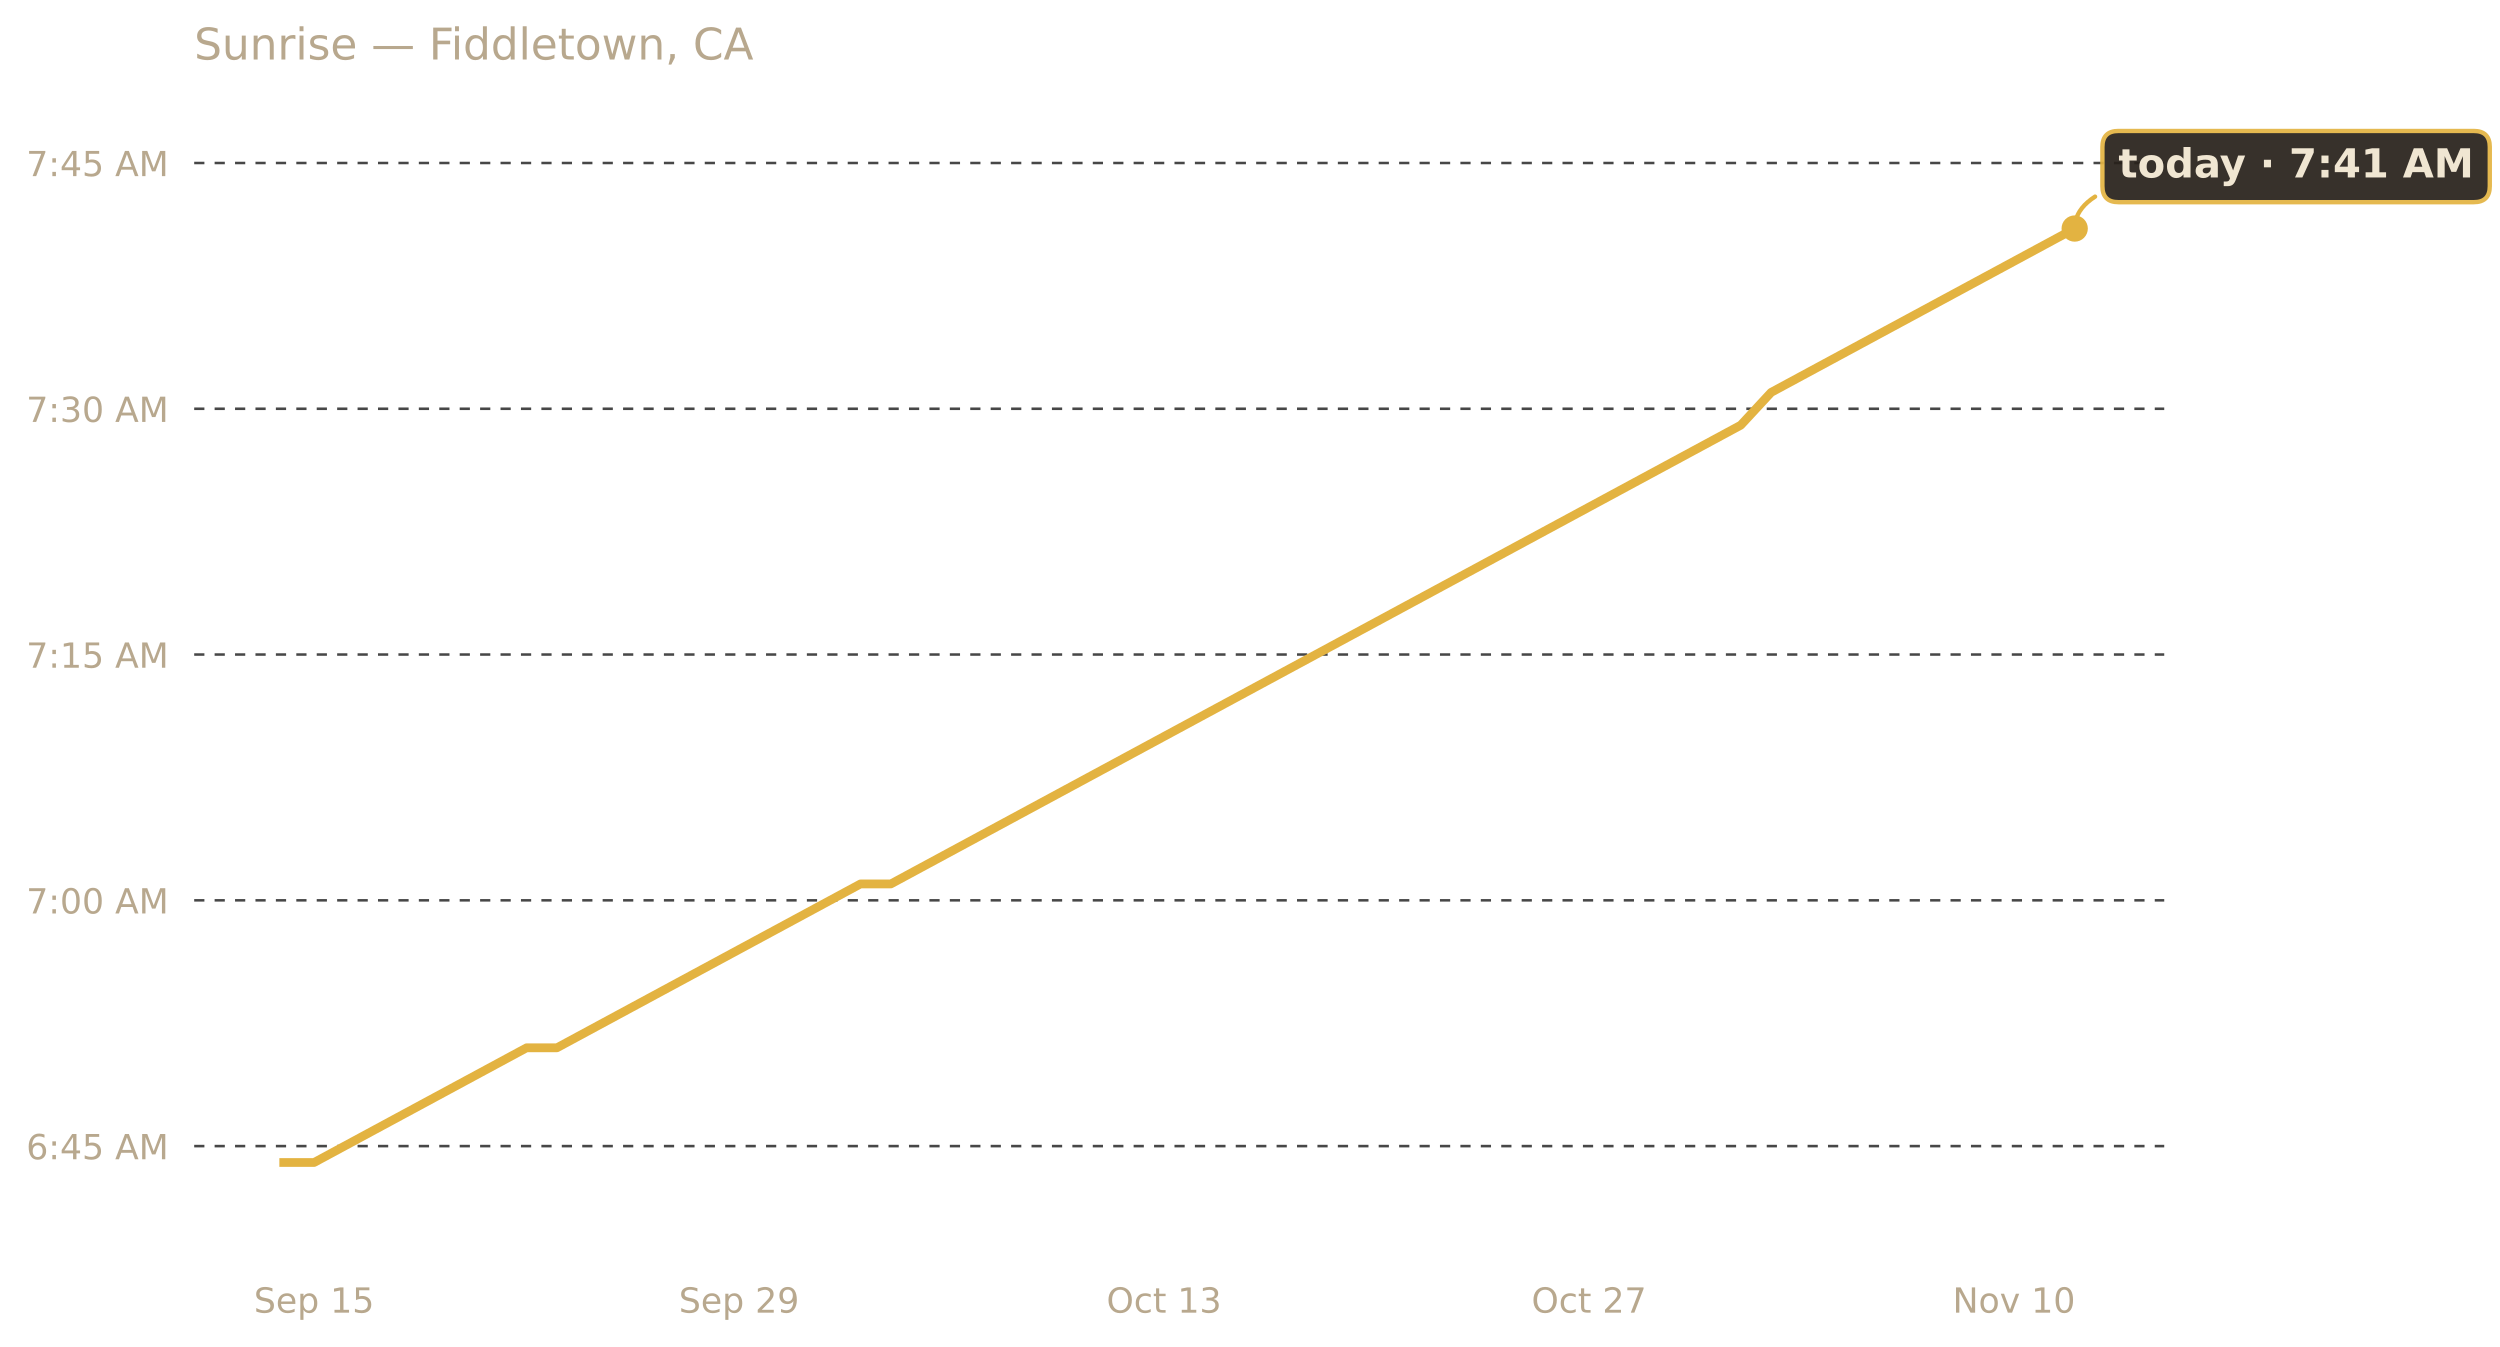
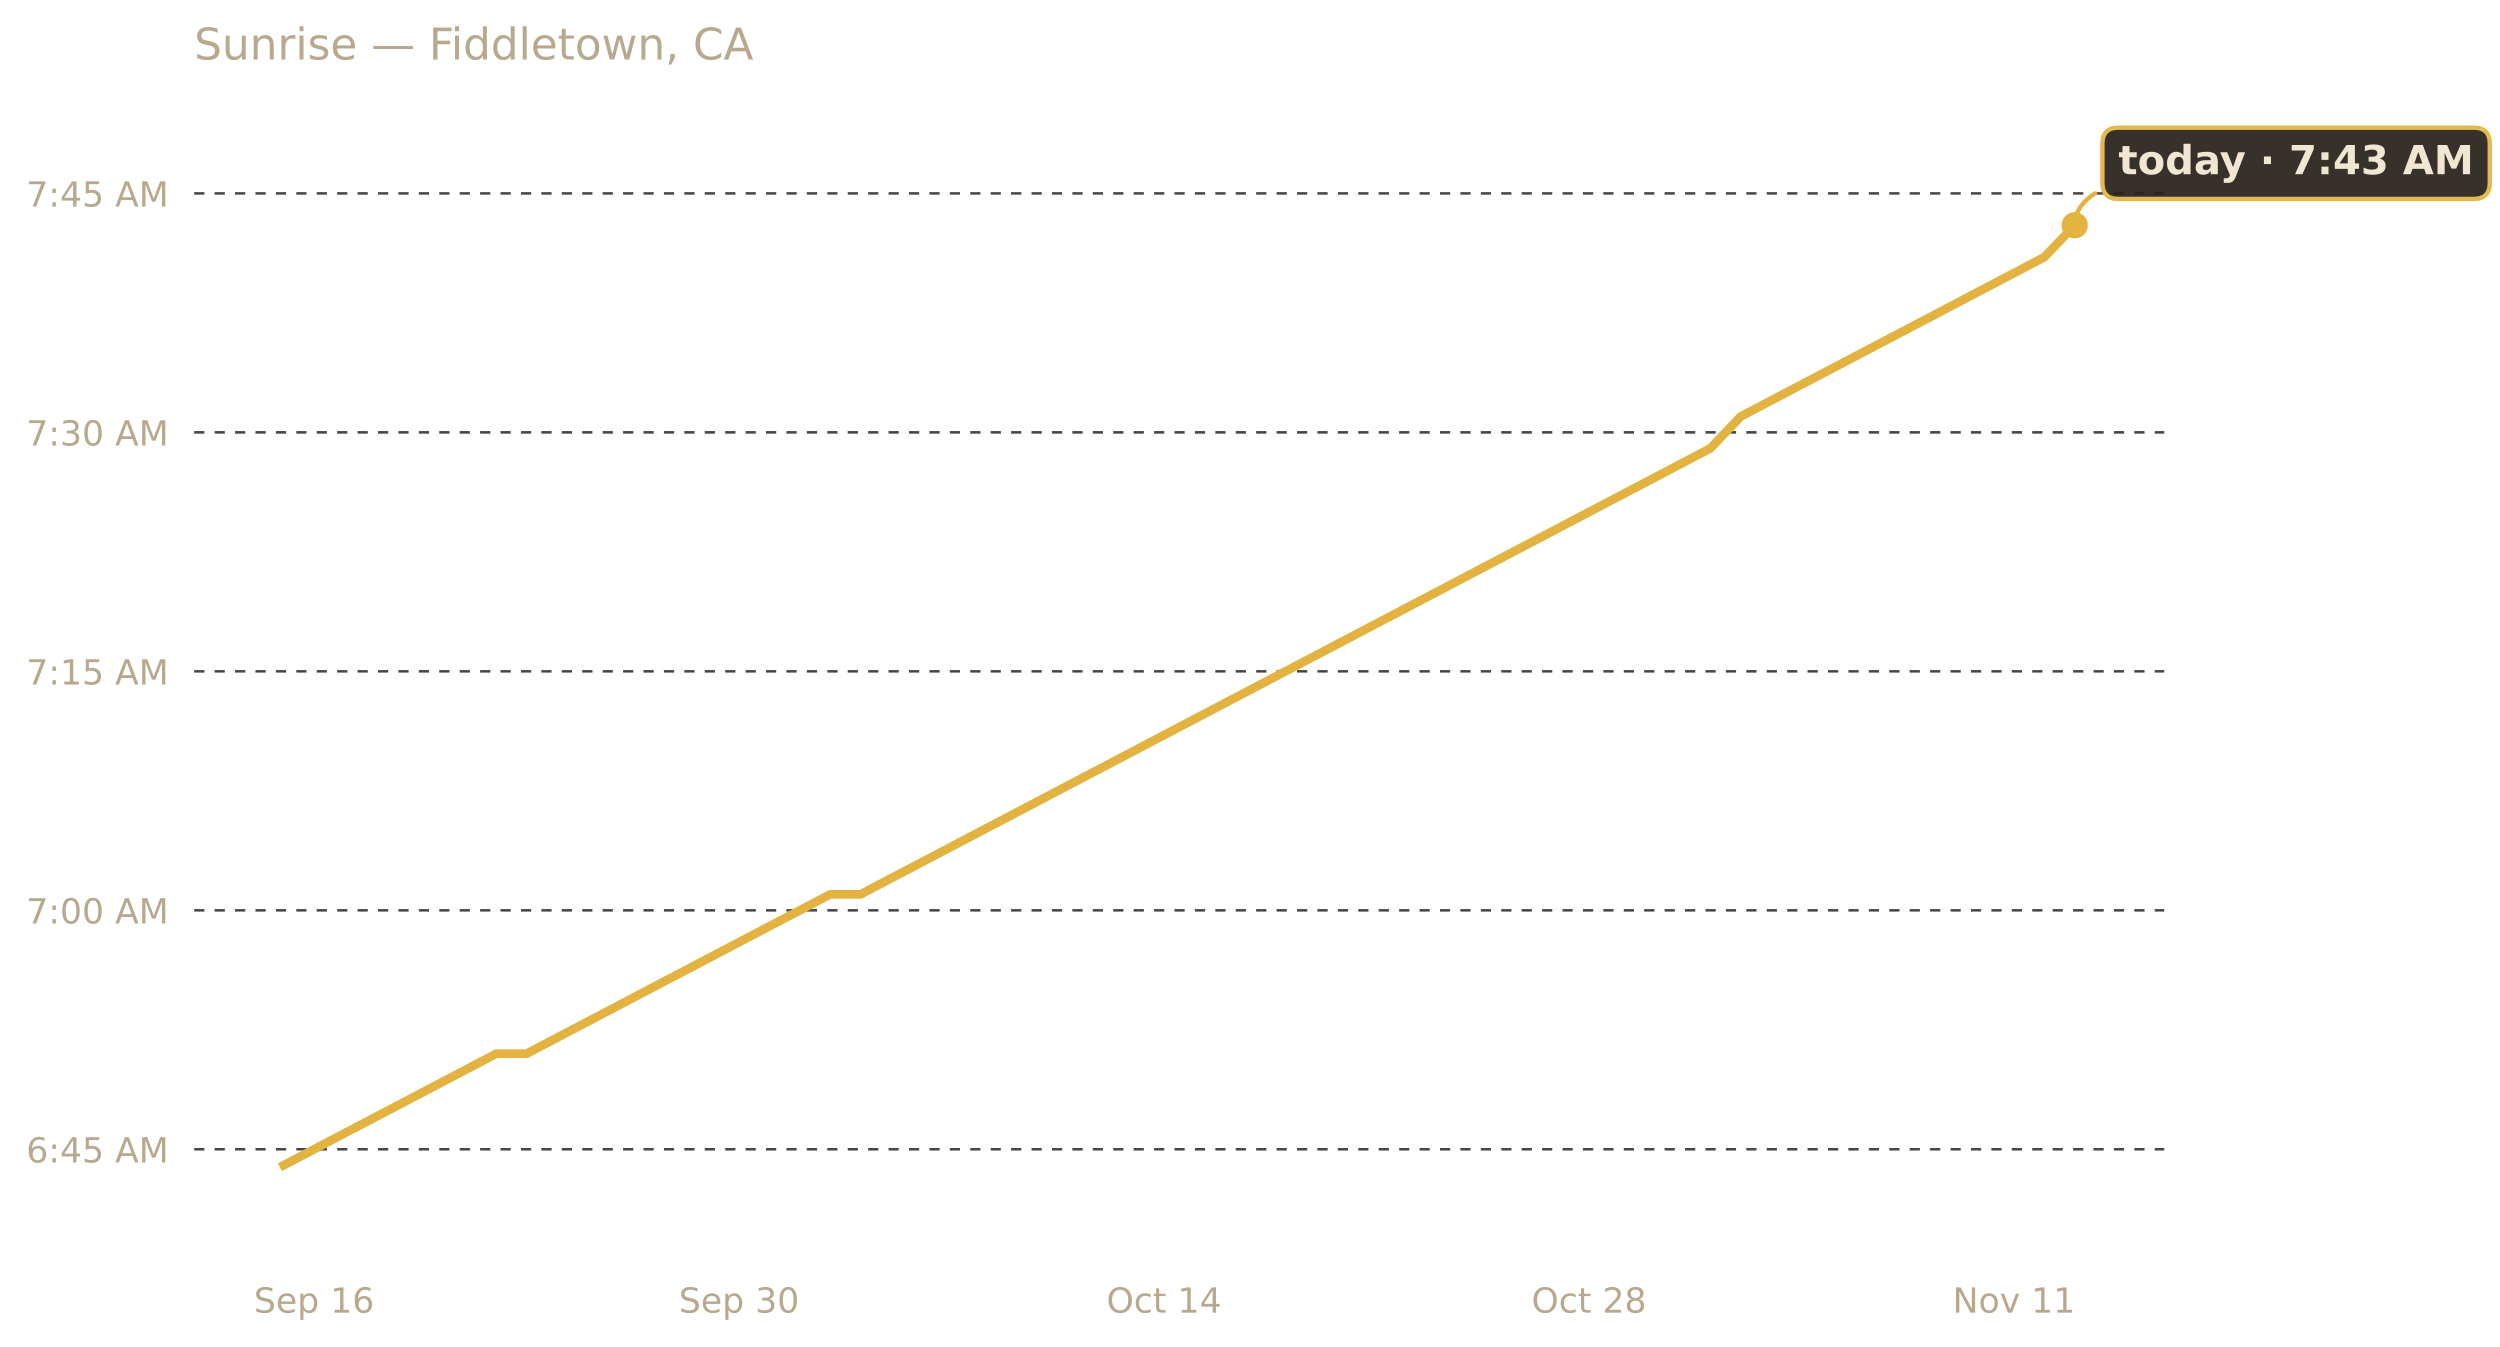
<svg xmlns="http://www.w3.org/2000/svg" xmlns:xlink="http://www.w3.org/1999/xlink" width="685.516pt" height="369.112pt" viewBox="0 0 685.516 369.112" version="1.1">
  <defs>
    <style type="text/css">*{stroke-linejoin: round; stroke-linecap: butt}</style>
  </defs>
  <g id="figure_1">
    <g id="patch_1">
      <path d="M 0 369.112  L 685.516 369.112  L 685.516 0  L 0 0  L 0 369.112  z " style="fill: none; opacity: 0" />
    </g>
    <g id="axes_1">
      <g id="patch_2">
        <path d="M 53.248 345.718  L 593.447 345.718  L 593.447 30.318  L 53.248 30.318  L 53.248 345.718  z " style="fill: none" />
      </g>
      <g id="matplotlib.axis_1">
        <g id="xtick_1">
          <g id="text_1">
            <g style="fill: #b8a88e" transform="translate(69.6183 359.9366) scale(0.095 -0.095)">
              <defs>
                <path id="DejaVuSans-53" d="M 3425 4513  L 3425 3897  Q 3066 4069 2747 4153  Q 2428 4238 2131 4238  Q 1616 4238 1336 4038  Q 1056 3838 1056 3469  Q 1056 3159 1242 3001  Q 1428 2844 1947 2747  L 2328 2669  Q 3034 2534 3370 2195  Q 3706 1856 3706 1288  Q 3706 609 3251 259  Q 2797 -91 1919 -91  Q 1588 -91 1214 -16  Q 841 59 441 206  L 441 856  Q 825 641 1194 531  Q 1563 422 1919 422  Q 2459 422 2753 634  Q 3047 847 3047 1241  Q 3047 1584 2836 1778  Q 2625 1972 2144 2069  L 1759 2144  Q 1053 2284 737 2584  Q 422 2884 422 3419  Q 422 4038 858 4394  Q 1294 4750 2059 4750  Q 2388 4750 2728 4690  Q 3069 4631 3425 4513  z " transform="scale(0.015625)" />
                <path id="DejaVuSans-65" d="M 3597 1894  L 3597 1613  L 953 1613  Q 991 1019 1311 708  Q 1631 397 2203 397  Q 2534 397 2845 478  Q 3156 559 3463 722  L 3463 178  Q 3153 47 2828 -22  Q 2503 -91 2169 -91  Q 1331 -91 842 396  Q 353 884 353 1716  Q 353 2575 817 3079  Q 1281 3584 2069 3584  Q 2775 3584 3186 3129  Q 3597 2675 3597 1894  z M 3022 2063  Q 3016 2534 2758 2815  Q 2500 3097 2075 3097  Q 1594 3097 1305 2825  Q 1016 2553 972 2059  L 3022 2063  z " transform="scale(0.015625)" />
                <path id="DejaVuSans-70" d="M 1159 525  L 1159 -1331  L 581 -1331  L 581 3500  L 1159 3500  L 1159 2969  Q 1341 3281 1617 3432  Q 1894 3584 2278 3584  Q 2916 3584 3314 3078  Q 3713 2572 3713 1747  Q 3713 922 3314 415  Q 2916 -91 2278 -91  Q 1894 -91 1617 61  Q 1341 213 1159 525  z M 3116 1747  Q 3116 2381 2855 2742  Q 2594 3103 2138 3103  Q 1681 3103 1420 2742  Q 1159 2381 1159 1747  Q 1159 1113 1420 752  Q 1681 391 2138 391  Q 2594 391 2855 752  Q 3116 1113 3116 1747  z " transform="scale(0.015625)" />
                <path id="DejaVuSans-20" transform="scale(0.015625)" />
                <path id="DejaVuSans-31" d="M 794 531  L 1825 531  L 1825 4091  L 703 3866  L 703 4441  L 1819 4666  L 2450 4666  L 2450 531  L 3481 531  L 3481 0  L 794 0  L 794 531  z " transform="scale(0.015625)" />
-                 <path id="DejaVuSans-35" d="M 691 4666  L 3169 4666  L 3169 4134  L 1269 4134  L 1269 2991  Q 1406 3038 1543 3061  Q 1681 3084 1819 3084  Q 2600 3084 3056 2656  Q 3513 2228 3513 1497  Q 3513 744 3044 326  Q 2575 -91 1722 -91  Q 1428 -91 1123 -41  Q 819 9 494 109  L 494 744  Q 775 591 1075 516  Q 1375 441 1709 441  Q 2250 441 2565 725  Q 2881 1009 2881 1497  Q 2881 1984 2565 2268  Q 2250 2553 1709 2553  Q 1456 2553 1204 2497  Q 953 2441 691 2322  L 691 4666  z " transform="scale(0.015625)" />
+                 <path id="DejaVuSans-36" d="M 2113 2584  Q 1688 2584 1439 2293  Q 1191 2003 1191 1497  Q 1191 994 1439 701  Q 1688 409 2113 409  Q 2538 409 2786 701  Q 3034 994 3034 1497  Q 3034 2003 2786 2293  Q 2538 2584 2113 2584  z M 3366 4563  L 3366 3988  Q 3128 4100 2886 4159  Q 2644 4219 2406 4219  Q 1781 4219 1451 3797  Q 1122 3375 1075 2522  Q 1259 2794 1537 2939  Q 1816 3084 2150 3084  Q 2853 3084 3261 2657  Q 3669 2231 3669 1497  Q 3669 778 3244 343  Q 2819 -91 2113 -91  Q 1303 -91 875 529  Q 447 1150 447 2328  Q 447 3434 972 4092  Q 1497 4750 2381 4750  Q 2619 4750 2861 4703  Q 3103 4656 3366 4563  z " transform="scale(0.015625)" />
              </defs>
              <use xlink:href="#DejaVuSans-53" />
              <use xlink:href="#DejaVuSans-65" x="63.477" />
              <use xlink:href="#DejaVuSans-70" x="125" />
              <use xlink:href="#DejaVuSans-20" x="188.477" />
              <use xlink:href="#DejaVuSans-31" x="220.264" />
-               <use xlink:href="#DejaVuSans-35" x="283.887" />
+               <use xlink:href="#DejaVuSans-36" x="283.887" />
            </g>
          </g>
        </g>
        <g id="xtick_2">
          <g id="text_2">
            <g style="fill: #b8a88e" transform="translate(186.1481 359.9366) scale(0.095 -0.095)">
              <defs>
-                 <path id="DejaVuSans-32" d="M 1228 531  L 3431 531  L 3431 0  L 469 0  L 469 531  Q 828 903 1448 1529  Q 2069 2156 2228 2338  Q 2531 2678 2651 2914  Q 2772 3150 2772 3378  Q 2772 3750 2511 3984  Q 2250 4219 1831 4219  Q 1534 4219 1204 4116  Q 875 4013 500 3803  L 500 4441  Q 881 4594 1212 4672  Q 1544 4750 1819 4750  Q 2544 4750 2975 4387  Q 3406 4025 3406 3419  Q 3406 3131 3298 2873  Q 3191 2616 2906 2266  Q 2828 2175 2409 1742  Q 1991 1309 1228 531  z " transform="scale(0.015625)" />
-                 <path id="DejaVuSans-39" d="M 703 97  L 703 672  Q 941 559 1184 500  Q 1428 441 1663 441  Q 2288 441 2617 861  Q 2947 1281 2994 2138  Q 2813 1869 2534 1725  Q 2256 1581 1919 1581  Q 1219 1581 811 2004  Q 403 2428 403 3163  Q 403 3881 828 4315  Q 1253 4750 1959 4750  Q 2769 4750 3195 4129  Q 3622 3509 3622 2328  Q 3622 1225 3098 567  Q 2575 -91 1691 -91  Q 1453 -91 1209 -44  Q 966 3 703 97  z M 1959 2075  Q 2384 2075 2632 2365  Q 2881 2656 2881 3163  Q 2881 3666 2632 3958  Q 2384 4250 1959 4250  Q 1534 4250 1286 3958  Q 1038 3666 1038 3163  Q 1038 2656 1286 2365  Q 1534 2075 1959 2075  z " transform="scale(0.015625)" />
+                 <path id="DejaVuSans-33" d="M 2597 2516  Q 3050 2419 3304 2112  Q 3559 1806 3559 1356  Q 3559 666 3084 287  Q 2609 -91 1734 -91  Q 1441 -91 1130 -33  Q 819 25 488 141  L 488 750  Q 750 597 1062 519  Q 1375 441 1716 441  Q 2309 441 2620 675  Q 2931 909 2931 1356  Q 2931 1769 2642 2001  Q 2353 2234 1838 2234  L 1294 2234  L 1294 2753  L 1863 2753  Q 2328 2753 2575 2939  Q 2822 3125 2822 3475  Q 2822 3834 2567 4026  Q 2313 4219 1838 4219  Q 1578 4219 1281 4162  Q 984 4106 628 3988  L 628 4550  Q 988 4650 1302 4700  Q 1616 4750 1894 4750  Q 2613 4750 3031 4423  Q 3450 4097 3450 3541  Q 3450 3153 3228 2886  Q 3006 2619 2597 2516  z " transform="scale(0.015625)" />
+                 <path id="DejaVuSans-30" d="M 2034 4250  Q 1547 4250 1301 3770  Q 1056 3291 1056 2328  Q 1056 1369 1301 889  Q 1547 409 2034 409  Q 2525 409 2770 889  Q 3016 1369 3016 2328  Q 3016 3291 2770 3770  Q 2525 4250 2034 4250  z M 2034 4750  Q 2819 4750 3233 4129  Q 3647 3509 3647 2328  Q 3647 1150 3233 529  Q 2819 -91 2034 -91  Q 1250 -91 836 529  Q 422 1150 422 2328  Q 422 3509 836 4129  Q 1250 4750 2034 4750  z " transform="scale(0.015625)" />
              </defs>
              <use xlink:href="#DejaVuSans-53" />
              <use xlink:href="#DejaVuSans-65" x="63.477" />
              <use xlink:href="#DejaVuSans-70" x="125" />
              <use xlink:href="#DejaVuSans-20" x="188.477" />
-               <use xlink:href="#DejaVuSans-32" x="220.264" />
-               <use xlink:href="#DejaVuSans-39" x="283.887" />
+               <use xlink:href="#DejaVuSans-33" x="220.264" />
+               <use xlink:href="#DejaVuSans-30" x="283.887" />
            </g>
          </g>
        </g>
        <g id="xtick_3">
          <g id="text_3">
            <g style="fill: #b8a88e" transform="translate(303.4187 359.9366) scale(0.095 -0.095)">
              <defs>
                <path id="DejaVuSans-4f" d="M 2522 4238  Q 1834 4238 1429 3725  Q 1025 3213 1025 2328  Q 1025 1447 1429 934  Q 1834 422 2522 422  Q 3209 422 3611 934  Q 4013 1447 4013 2328  Q 4013 3213 3611 3725  Q 3209 4238 2522 4238  z M 2522 4750  Q 3503 4750 4090 4092  Q 4678 3434 4678 2328  Q 4678 1225 4090 567  Q 3503 -91 2522 -91  Q 1538 -91 948 565  Q 359 1222 359 2328  Q 359 3434 948 4092  Q 1538 4750 2522 4750  z " transform="scale(0.015625)" />
                <path id="DejaVuSans-63" d="M 3122 3366  L 3122 2828  Q 2878 2963 2633 3030  Q 2388 3097 2138 3097  Q 1578 3097 1268 2742  Q 959 2388 959 1747  Q 959 1106 1268 751  Q 1578 397 2138 397  Q 2388 397 2633 464  Q 2878 531 3122 666  L 3122 134  Q 2881 22 2623 -34  Q 2366 -91 2075 -91  Q 1284 -91 818 406  Q 353 903 353 1747  Q 353 2603 823 3093  Q 1294 3584 2113 3584  Q 2378 3584 2631 3529  Q 2884 3475 3122 3366  z " transform="scale(0.015625)" />
                <path id="DejaVuSans-74" d="M 1172 4494  L 1172 3500  L 2356 3500  L 2356 3053  L 1172 3053  L 1172 1153  Q 1172 725 1289 603  Q 1406 481 1766 481  L 2356 481  L 2356 0  L 1766 0  Q 1100 0 847 248  Q 594 497 594 1153  L 594 3053  L 172 3053  L 172 3500  L 594 3500  L 594 4494  L 1172 4494  z " transform="scale(0.015625)" />
-                 <path id="DejaVuSans-33" d="M 2597 2516  Q 3050 2419 3304 2112  Q 3559 1806 3559 1356  Q 3559 666 3084 287  Q 2609 -91 1734 -91  Q 1441 -91 1130 -33  Q 819 25 488 141  L 488 750  Q 750 597 1062 519  Q 1375 441 1716 441  Q 2309 441 2620 675  Q 2931 909 2931 1356  Q 2931 1769 2642 2001  Q 2353 2234 1838 2234  L 1294 2234  L 1294 2753  L 1863 2753  Q 2328 2753 2575 2939  Q 2822 3125 2822 3475  Q 2822 3834 2567 4026  Q 2313 4219 1838 4219  Q 1578 4219 1281 4162  Q 984 4106 628 3988  L 628 4550  Q 988 4650 1302 4700  Q 1616 4750 1894 4750  Q 2613 4750 3031 4423  Q 3450 4097 3450 3541  Q 3450 3153 3228 2886  Q 3006 2619 2597 2516  z " transform="scale(0.015625)" />
+                 <path id="DejaVuSans-34" d="M 2419 4116  L 825 1625  L 2419 1625  L 2419 4116  z M 2253 4666  L 3047 4666  L 3047 1625  L 3713 1625  L 3713 1100  L 3047 1100  L 3047 0  L 2419 0  L 2419 1100  L 313 1100  L 313 1709  L 2253 4666  z " transform="scale(0.015625)" />
              </defs>
              <use xlink:href="#DejaVuSans-4f" />
              <use xlink:href="#DejaVuSans-63" x="78.711" />
              <use xlink:href="#DejaVuSans-74" x="133.691" />
              <use xlink:href="#DejaVuSans-20" x="172.9" />
              <use xlink:href="#DejaVuSans-31" x="204.688" />
-               <use xlink:href="#DejaVuSans-33" x="268.311" />
+               <use xlink:href="#DejaVuSans-34" x="268.311" />
            </g>
          </g>
        </g>
        <g id="xtick_4">
          <g id="text_4">
            <g style="fill: #b8a88e" transform="translate(419.9486 359.9366) scale(0.095 -0.095)">
              <defs>
-                 <path id="DejaVuSans-37" d="M 525 4666  L 3525 4666  L 3525 4397  L 1831 0  L 1172 0  L 2766 4134  L 525 4134  L 525 4666  z " transform="scale(0.015625)" />
+                 <path id="DejaVuSans-32" d="M 1228 531  L 3431 531  L 3431 0  L 469 0  L 469 531  Q 828 903 1448 1529  Q 2069 2156 2228 2338  Q 2531 2678 2651 2914  Q 2772 3150 2772 3378  Q 2772 3750 2511 3984  Q 2250 4219 1831 4219  Q 1534 4219 1204 4116  Q 875 4013 500 3803  L 500 4441  Q 881 4594 1212 4672  Q 1544 4750 1819 4750  Q 2544 4750 2975 4387  Q 3406 4025 3406 3419  Q 3406 3131 3298 2873  Q 3191 2616 2906 2266  Q 2828 2175 2409 1742  Q 1991 1309 1228 531  z " transform="scale(0.015625)" />
+                 <path id="DejaVuSans-38" d="M 2034 2216  Q 1584 2216 1326 1975  Q 1069 1734 1069 1313  Q 1069 891 1326 650  Q 1584 409 2034 409  Q 2484 409 2743 651  Q 3003 894 3003 1313  Q 3003 1734 2745 1975  Q 2488 2216 2034 2216  z M 1403 2484  Q 997 2584 770 2862  Q 544 3141 544 3541  Q 544 4100 942 4425  Q 1341 4750 2034 4750  Q 2731 4750 3128 4425  Q 3525 4100 3525 3541  Q 3525 3141 3298 2862  Q 3072 2584 2669 2484  Q 3125 2378 3379 2068  Q 3634 1759 3634 1313  Q 3634 634 3220 271  Q 2806 -91 2034 -91  Q 1263 -91 848 271  Q 434 634 434 1313  Q 434 1759 690 2068  Q 947 2378 1403 2484  z M 1172 3481  Q 1172 3119 1398 2916  Q 1625 2713 2034 2713  Q 2441 2713 2670 2916  Q 2900 3119 2900 3481  Q 2900 3844 2670 4047  Q 2441 4250 2034 4250  Q 1625 4250 1398 4047  Q 1172 3844 1172 3481  z " transform="scale(0.015625)" />
              </defs>
              <use xlink:href="#DejaVuSans-4f" />
              <use xlink:href="#DejaVuSans-63" x="78.711" />
              <use xlink:href="#DejaVuSans-74" x="133.691" />
              <use xlink:href="#DejaVuSans-20" x="172.9" />
              <use xlink:href="#DejaVuSans-32" x="204.688" />
-               <use xlink:href="#DejaVuSans-37" x="268.311" />
+               <use xlink:href="#DejaVuSans-38" x="268.311" />
            </g>
          </g>
        </g>
        <g id="xtick_5">
          <g id="text_5">
            <g style="fill: #b8a88e" transform="translate(535.42 359.9366) scale(0.095 -0.095)">
              <defs>
                <path id="DejaVuSans-4e" d="M 628 4666  L 1478 4666  L 3547 763  L 3547 4666  L 4159 4666  L 4159 0  L 3309 0  L 1241 3903  L 1241 0  L 628 0  L 628 4666  z " transform="scale(0.015625)" />
                <path id="DejaVuSans-6f" d="M 1959 3097  Q 1497 3097 1228 2736  Q 959 2375 959 1747  Q 959 1119 1226 758  Q 1494 397 1959 397  Q 2419 397 2687 759  Q 2956 1122 2956 1747  Q 2956 2369 2687 2733  Q 2419 3097 1959 3097  z M 1959 3584  Q 2709 3584 3137 3096  Q 3566 2609 3566 1747  Q 3566 888 3137 398  Q 2709 -91 1959 -91  Q 1206 -91 779 398  Q 353 888 353 1747  Q 353 2609 779 3096  Q 1206 3584 1959 3584  z " transform="scale(0.015625)" />
                <path id="DejaVuSans-76" d="M 191 3500  L 800 3500  L 1894 563  L 2988 3500  L 3597 3500  L 2284 0  L 1503 0  L 191 3500  z " transform="scale(0.015625)" />
-                 <path id="DejaVuSans-30" d="M 2034 4250  Q 1547 4250 1301 3770  Q 1056 3291 1056 2328  Q 1056 1369 1301 889  Q 1547 409 2034 409  Q 2525 409 2770 889  Q 3016 1369 3016 2328  Q 3016 3291 2770 3770  Q 2525 4250 2034 4250  z M 2034 4750  Q 2819 4750 3233 4129  Q 3647 3509 3647 2328  Q 3647 1150 3233 529  Q 2819 -91 2034 -91  Q 1250 -91 836 529  Q 422 1150 422 2328  Q 422 3509 836 4129  Q 1250 4750 2034 4750  z " transform="scale(0.015625)" />
              </defs>
              <use xlink:href="#DejaVuSans-4e" />
              <use xlink:href="#DejaVuSans-6f" x="74.805" />
              <use xlink:href="#DejaVuSans-76" x="135.986" />
              <use xlink:href="#DejaVuSans-20" x="195.166" />
              <use xlink:href="#DejaVuSans-31" x="226.953" />
-               <use xlink:href="#DejaVuSans-30" x="290.576" />
+               <use xlink:href="#DejaVuSans-31" x="290.576" />
            </g>
          </g>
        </g>
      </g>
      <g id="matplotlib.axis_2">
        <g id="ytick_1">
          <g id="line2d_1">
-             <path d="M 53.248 314.268  L 593.447 314.268  " clip-path="url(#pf988f7e8f1)" style="fill: none; stroke-dasharray: 2.8,2.8; stroke-dashoffset: 0; stroke: #474747; stroke-width: 0.7" />
+             <path d="M 53.248 315.139  L 593.447 315.139  " clip-path="url(#p2171f05fee)" style="fill: none; stroke-dasharray: 2.8,2.8; stroke-dashoffset: 0; stroke: #474747; stroke-width: 0.7" />
          </g>
          <g id="text_6">
-             <g style="fill: #b8a88e" transform="translate(7.2 317.8772) scale(0.095 -0.095)">
-               <defs>
-                 <path id="DejaVuSans-36" d="M 2113 2584  Q 1688 2584 1439 2293  Q 1191 2003 1191 1497  Q 1191 994 1439 701  Q 1688 409 2113 409  Q 2538 409 2786 701  Q 3034 994 3034 1497  Q 3034 2003 2786 2293  Q 2538 2584 2113 2584  z M 3366 4563  L 3366 3988  Q 3128 4100 2886 4159  Q 2644 4219 2406 4219  Q 1781 4219 1451 3797  Q 1122 3375 1075 2522  Q 1259 2794 1537 2939  Q 1816 3084 2150 3084  Q 2853 3084 3261 2657  Q 3669 2231 3669 1497  Q 3669 778 3244 343  Q 2819 -91 2113 -91  Q 1303 -91 875 529  Q 447 1150 447 2328  Q 447 3434 972 4092  Q 1497 4750 2381 4750  Q 2619 4750 2861 4703  Q 3103 4656 3366 4563  z " transform="scale(0.015625)" />
+             <g style="fill: #b8a88e" transform="translate(7.2 318.7484) scale(0.095 -0.095)">
+               <defs>
                <path id="DejaVuSans-3a" d="M 750 794  L 1409 794  L 1409 0  L 750 0  L 750 794  z M 750 3309  L 1409 3309  L 1409 2516  L 750 2516  L 750 3309  z " transform="scale(0.015625)" />
-                 <path id="DejaVuSans-34" d="M 2419 4116  L 825 1625  L 2419 1625  L 2419 4116  z M 2253 4666  L 3047 4666  L 3047 1625  L 3713 1625  L 3713 1100  L 3047 1100  L 3047 0  L 2419 0  L 2419 1100  L 313 1100  L 313 1709  L 2253 4666  z " transform="scale(0.015625)" />
+                 <path id="DejaVuSans-35" d="M 691 4666  L 3169 4666  L 3169 4134  L 1269 4134  L 1269 2991  Q 1406 3038 1543 3061  Q 1681 3084 1819 3084  Q 2600 3084 3056 2656  Q 3513 2228 3513 1497  Q 3513 744 3044 326  Q 2575 -91 1722 -91  Q 1428 -91 1123 -41  Q 819 9 494 109  L 494 744  Q 775 591 1075 516  Q 1375 441 1709 441  Q 2250 441 2565 725  Q 2881 1009 2881 1497  Q 2881 1984 2565 2268  Q 2250 2553 1709 2553  Q 1456 2553 1204 2497  Q 953 2441 691 2322  L 691 4666  z " transform="scale(0.015625)" />
                <path id="DejaVuSans-41" d="M 2188 4044  L 1331 1722  L 3047 1722  L 2188 4044  z M 1831 4666  L 2547 4666  L 4325 0  L 3669 0  L 3244 1197  L 1141 1197  L 716 0  L 50 0  L 1831 4666  z " transform="scale(0.015625)" />
                <path id="DejaVuSans-4d" d="M 628 4666  L 1569 4666  L 2759 1491  L 3956 4666  L 4897 4666  L 4897 0  L 4281 0  L 4281 4097  L 3078 897  L 2444 897  L 1241 4097  L 1241 0  L 628 0  L 628 4666  z " transform="scale(0.015625)" />
              </defs>
              <use xlink:href="#DejaVuSans-36" />
              <use xlink:href="#DejaVuSans-3a" x="63.623" />
              <use xlink:href="#DejaVuSans-34" x="97.314" />
              <use xlink:href="#DejaVuSans-35" x="160.938" />
              <use xlink:href="#DejaVuSans-20" x="224.561" />
              <use xlink:href="#DejaVuSans-41" x="256.348" />
              <use xlink:href="#DejaVuSans-4d" x="324.756" />
            </g>
          </g>
        </g>
        <g id="ytick_2">
          <g id="line2d_2">
-             <path d="M 53.248 246.875  L 593.447 246.875  " clip-path="url(#pf988f7e8f1)" style="fill: none; stroke-dasharray: 2.8,2.8; stroke-dashoffset: 0; stroke: #474747; stroke-width: 0.7" />
+             <path d="M 53.248 249.613  L 593.447 249.613  " clip-path="url(#p2171f05fee)" style="fill: none; stroke-dasharray: 2.8,2.8; stroke-dashoffset: 0; stroke: #474747; stroke-width: 0.7" />
          </g>
          <g id="text_7">
-             <g style="fill: #b8a88e" transform="translate(7.2 250.4841) scale(0.095 -0.095)">
+             <g style="fill: #b8a88e" transform="translate(7.2 253.2221) scale(0.095 -0.095)">
+               <defs>
+                 <path id="DejaVuSans-37" d="M 525 4666  L 3525 4666  L 3525 4397  L 1831 0  L 1172 0  L 2766 4134  L 525 4134  L 525 4666  z " transform="scale(0.015625)" />
+               </defs>
              <use xlink:href="#DejaVuSans-37" />
              <use xlink:href="#DejaVuSans-3a" x="63.623" />
              <use xlink:href="#DejaVuSans-30" x="97.314" />
              <use xlink:href="#DejaVuSans-30" x="160.938" />
              <use xlink:href="#DejaVuSans-20" x="224.561" />
              <use xlink:href="#DejaVuSans-41" x="256.348" />
              <use xlink:href="#DejaVuSans-4d" x="324.756" />
            </g>
          </g>
        </g>
        <g id="ytick_3">
          <g id="line2d_3">
-             <path d="M 53.248 179.482  L 593.447 179.482  " clip-path="url(#pf988f7e8f1)" style="fill: none; stroke-dasharray: 2.8,2.8; stroke-dashoffset: 0; stroke: #474747; stroke-width: 0.7" />
+             <path d="M 53.248 184.087  L 593.447 184.087  " clip-path="url(#p2171f05fee)" style="fill: none; stroke-dasharray: 2.8,2.8; stroke-dashoffset: 0; stroke: #474747; stroke-width: 0.7" />
          </g>
          <g id="text_8">
-             <g style="fill: #b8a88e" transform="translate(7.2 183.0909) scale(0.095 -0.095)">
+             <g style="fill: #b8a88e" transform="translate(7.2 187.6958) scale(0.095 -0.095)">
              <use xlink:href="#DejaVuSans-37" />
              <use xlink:href="#DejaVuSans-3a" x="63.623" />
              <use xlink:href="#DejaVuSans-31" x="97.314" />
              <use xlink:href="#DejaVuSans-35" x="160.938" />
              <use xlink:href="#DejaVuSans-20" x="224.561" />
              <use xlink:href="#DejaVuSans-41" x="256.348" />
              <use xlink:href="#DejaVuSans-4d" x="324.756" />
            </g>
          </g>
        </g>
        <g id="ytick_4">
          <g id="line2d_4">
-             <path d="M 53.248 112.088  L 593.447 112.088  " clip-path="url(#pf988f7e8f1)" style="fill: none; stroke-dasharray: 2.8,2.8; stroke-dashoffset: 0; stroke: #474747; stroke-width: 0.7" />
+             <path d="M 53.248 118.56  L 593.447 118.56  " clip-path="url(#p2171f05fee)" style="fill: none; stroke-dasharray: 2.8,2.8; stroke-dashoffset: 0; stroke: #474747; stroke-width: 0.7" />
          </g>
          <g id="text_9">
-             <g style="fill: #b8a88e" transform="translate(7.2 115.6978) scale(0.095 -0.095)">
+             <g style="fill: #b8a88e" transform="translate(7.2 122.1695) scale(0.095 -0.095)">
              <use xlink:href="#DejaVuSans-37" />
              <use xlink:href="#DejaVuSans-3a" x="63.623" />
              <use xlink:href="#DejaVuSans-33" x="97.314" />
              <use xlink:href="#DejaVuSans-30" x="160.938" />
              <use xlink:href="#DejaVuSans-20" x="224.561" />
              <use xlink:href="#DejaVuSans-41" x="256.348" />
              <use xlink:href="#DejaVuSans-4d" x="324.756" />
            </g>
          </g>
        </g>
        <g id="ytick_5">
          <g id="line2d_5">
-             <path d="M 53.248 44.695  L 593.447 44.695  " clip-path="url(#pf988f7e8f1)" style="fill: none; stroke-dasharray: 2.8,2.8; stroke-dashoffset: 0; stroke: #474747; stroke-width: 0.7" />
+             <path d="M 53.248 53.034  L 593.447 53.034  " clip-path="url(#p2171f05fee)" style="fill: none; stroke-dasharray: 2.8,2.8; stroke-dashoffset: 0; stroke: #474747; stroke-width: 0.7" />
          </g>
          <g id="text_10">
-             <g style="fill: #b8a88e" transform="translate(7.2 48.30459) scale(0.095 -0.095)">
+             <g style="fill: #b8a88e" transform="translate(7.2 56.64317) scale(0.095 -0.095)">
              <use xlink:href="#DejaVuSans-37" />
              <use xlink:href="#DejaVuSans-3a" x="63.623" />
              <use xlink:href="#DejaVuSans-34" x="97.314" />
              <use xlink:href="#DejaVuSans-35" x="160.938" />
              <use xlink:href="#DejaVuSans-20" x="224.561" />
              <use xlink:href="#DejaVuSans-41" x="256.348" />
              <use xlink:href="#DejaVuSans-4d" x="324.756" />
            </g>
          </g>
        </g>
      </g>
      <g id="line2d_6">
-         <path d="M 77.802 318.761  L 86.126 318.761  L 94.45 314.268  L 102.773 309.775  L 111.097 305.282  L 119.42 300.789  L 127.744 296.296  L 136.067 291.804  L 144.391 287.311  L 152.715 287.311  L 161.038 282.818  L 169.362 278.325  L 177.685 273.832  L 186.009 269.339  L 194.332 264.846  L 202.656 260.353  L 210.979 255.861  L 219.303 251.368  L 227.627 246.875  L 235.95 242.382  L 244.274 242.382  L 252.597 237.889  L 260.921 233.396  L 269.244 228.903  L 277.568 224.41  L 285.891 219.918  L 294.215 215.425  L 302.539 210.932  L 310.862 206.439  L 319.186 201.946  L 327.509 197.453  L 335.833 192.96  L 344.156 188.467  L 352.48 183.975  L 360.804 179.482  L 369.127 174.989  L 377.451 170.496  L 385.774 166.003  L 394.098 161.51  L 402.421 157.017  L 410.745 152.524  L 419.068 148.032  L 427.392 143.539  L 435.716 139.046  L 444.039 134.553  L 452.363 130.06  L 460.686 125.567  L 469.01 121.074  L 477.333 116.581  L 485.657 107.596  L 493.981 103.103  L 502.304 98.61  L 510.628 94.117  L 518.951 89.624  L 527.275 85.131  L 535.598 80.638  L 543.922 76.145  L 552.245 71.653  L 560.569 67.16  L 568.893 62.667  " clip-path="url(#pf988f7e8f1)" style="fill: none; stroke: #e3b341; stroke-width: 2.4; stroke-linecap: square" />
+         <path d="M 77.802 319.508  L 86.126 315.139  L 94.45 310.771  L 102.773 306.402  L 111.097 302.034  L 119.42 297.665  L 127.744 293.297  L 136.067 288.929  L 144.391 288.929  L 152.715 284.56  L 161.038 280.192  L 169.362 275.823  L 177.685 271.455  L 186.009 267.087  L 194.332 262.718  L 202.656 258.35  L 210.979 253.981  L 219.303 249.613  L 227.627 245.244  L 235.95 245.244  L 244.274 240.876  L 252.597 236.508  L 260.921 232.139  L 269.244 227.771  L 277.568 223.402  L 285.891 219.034  L 294.215 214.665  L 302.539 210.297  L 310.862 205.929  L 319.186 201.56  L 327.509 197.192  L 335.833 192.823  L 344.156 188.455  L 352.48 184.087  L 360.804 179.718  L 369.127 175.35  L 377.451 170.981  L 385.774 166.613  L 394.098 162.244  L 402.421 157.876  L 410.745 153.508  L 419.068 149.139  L 427.392 144.771  L 435.716 140.402  L 444.039 136.034  L 452.363 131.665  L 460.686 127.297  L 469.01 122.929  L 477.333 114.192  L 485.657 109.823  L 493.981 105.455  L 502.304 101.087  L 510.628 96.718  L 518.951 92.35  L 527.275 87.981  L 535.598 83.613  L 543.922 79.244  L 552.245 74.876  L 560.569 70.508  L 568.893 61.771  " clip-path="url(#p2171f05fee)" style="fill: none; stroke: #e3b341; stroke-width: 2.4; stroke-linecap: square" />
      </g>
      <g id="patch_3">
-         <path d="M 574.481 53.92  Q 570.003 56.798 569.113 60.68  " style="fill: none; stroke: #e3b341; stroke-width: 1.2; stroke-linecap: round" />
+         <path d="M 574.481 53.024  Q 570.003 55.902 569.113 59.783  " style="fill: none; stroke: #e3b341; stroke-width: 1.2; stroke-linecap: round" />
      </g>
      <g id="text_11">
        <g id="patch_4">
-           <path d="M 580.893 55.44  L 678.316 55.44  Q 682.716 55.44 682.716 51.04  L 682.716 40.309  Q 682.716 35.909 678.316 35.909  L 580.893 35.909  Q 576.493 35.909 576.493 40.309  L 576.493 51.04  Q 576.493 55.44 580.893 55.44  z " style="fill: #262019; opacity: 0.92; stroke: #e3b341; stroke-width: 1.2; stroke-linejoin: miter" />
-         </g>
-         <g style="fill: #f0e6d2" transform="translate(580.8926 48.66684) scale(0.11 -0.11)">
+           <path d="M 580.893 54.544  L 678.316 54.544  Q 682.716 54.544 682.716 50.144  L 682.716 39.412  Q 682.716 35.012 678.316 35.012  L 580.893 35.012  Q 576.493 35.012 576.493 39.412  L 576.493 50.144  Q 576.493 54.544 580.893 54.544  z " style="fill: #262019; opacity: 0.92; stroke: #e3b341; stroke-width: 1.2; stroke-linejoin: miter" />
+         </g>
+         <g style="fill: #f0e6d2" transform="translate(580.8926 47.77076) scale(0.11 -0.11)">
          <defs>
            <path id="DejaVuSans-Bold-74" d="M 1759 4494  L 1759 3500  L 2913 3500  L 2913 2700  L 1759 2700  L 1759 1216  Q 1759 972 1856 886  Q 1953 800 2241 800  L 2816 800  L 2816 0  L 1856 0  Q 1194 0 917 276  Q 641 553 641 1216  L 641 2700  L 84 2700  L 84 3500  L 641 3500  L 641 4494  L 1759 4494  z " transform="scale(0.015625)" />
            <path id="DejaVuSans-Bold-6f" d="M 2203 2784  Q 1831 2784 1636 2517  Q 1441 2250 1441 1747  Q 1441 1244 1636 976  Q 1831 709 2203 709  Q 2569 709 2762 976  Q 2956 1244 2956 1747  Q 2956 2250 2762 2517  Q 2569 2784 2203 2784  z M 2203 3584  Q 3106 3584 3614 3096  Q 4122 2609 4122 1747  Q 4122 884 3614 396  Q 3106 -91 2203 -91  Q 1297 -91 786 396  Q 275 884 275 1747  Q 275 2609 786 3096  Q 1297 3584 2203 3584  z " transform="scale(0.015625)" />
            <path id="DejaVuSans-Bold-64" d="M 2919 2988  L 2919 4863  L 4044 4863  L 4044 0  L 2919 0  L 2919 506  Q 2688 197 2409 53  Q 2131 -91 1766 -91  Q 1119 -91 703 423  Q 288 938 288 1747  Q 288 2556 703 3070  Q 1119 3584 1766 3584  Q 2128 3584 2408 3439  Q 2688 3294 2919 2988  z M 2181 722  Q 2541 722 2730 984  Q 2919 1247 2919 1747  Q 2919 2247 2730 2509  Q 2541 2772 2181 2772  Q 1825 2772 1636 2509  Q 1447 2247 1447 1747  Q 1447 1247 1636 984  Q 1825 722 2181 722  z " transform="scale(0.015625)" />
            <path id="DejaVuSans-Bold-61" d="M 2106 1575  Q 1756 1575 1579 1456  Q 1403 1338 1403 1106  Q 1403 894 1545 773  Q 1688 653 1941 653  Q 2256 653 2472 879  Q 2688 1106 2688 1447  L 2688 1575  L 2106 1575  z M 3816 1997  L 3816 0  L 2688 0  L 2688 519  Q 2463 200 2181 54  Q 1900 -91 1497 -91  Q 953 -91 614 226  Q 275 544 275 1050  Q 275 1666 698 1953  Q 1122 2241 2028 2241  L 2688 2241  L 2688 2328  Q 2688 2594 2478 2717  Q 2269 2841 1825 2841  Q 1466 2841 1156 2769  Q 847 2697 581 2553  L 581 3406  Q 941 3494 1303 3539  Q 1666 3584 2028 3584  Q 2975 3584 3395 3211  Q 3816 2838 3816 1997  z " transform="scale(0.015625)" />
            <path id="DejaVuSans-Bold-79" d="M 78 3500  L 1197 3500  L 2138 1125  L 2938 3500  L 4056 3500  L 2584 -331  Q 2363 -916 2067 -1148  Q 1772 -1381 1288 -1381  L 641 -1381  L 641 -647  L 991 -647  Q 1275 -647 1404 -556  Q 1534 -466 1606 -231  L 1638 -134  L 78 3500  z " transform="scale(0.015625)" />
            <path id="DejaVuSans-Bold-20" transform="scale(0.015625)" />
            <path id="DejaVuSans-Bold-b7" d="M 653 2828  L 1778 2828  L 1778 1619  L 653 1619  L 653 2828  z " transform="scale(0.015625)" />
            <path id="DejaVuSans-Bold-37" d="M 428 4666  L 3944 4666  L 3944 3988  L 2125 0  L 953 0  L 2675 3781  L 428 3781  L 428 4666  z " transform="scale(0.015625)" />
            <path id="DejaVuSans-Bold-3a" d="M 716 3500  L 1844 3500  L 1844 2291  L 716 2291  L 716 3500  z M 716 1209  L 1844 1209  L 1844 0  L 716 0  L 716 1209  z " transform="scale(0.015625)" />
            <path id="DejaVuSans-Bold-34" d="M 2356 3675  L 1038 1722  L 2356 1722  L 2356 3675  z M 2156 4666  L 3494 4666  L 3494 1722  L 4159 1722  L 4159 850  L 3494 850  L 3494 0  L 2356 0  L 2356 850  L 288 850  L 288 1881  L 2156 4666  z " transform="scale(0.015625)" />
-             <path id="DejaVuSans-Bold-31" d="M 750 831  L 1813 831  L 1813 3847  L 722 3622  L 722 4441  L 1806 4666  L 2950 4666  L 2950 831  L 4013 831  L 4013 0  L 750 0  L 750 831  z " transform="scale(0.015625)" />
+             <path id="DejaVuSans-Bold-33" d="M 2981 2516  Q 3453 2394 3698 2092  Q 3944 1791 3944 1325  Q 3944 631 3412 270  Q 2881 -91 1863 -91  Q 1503 -91 1142 -33  Q 781 25 428 141  L 428 1069  Q 766 900 1098 814  Q 1431 728 1753 728  Q 2231 728 2486 893  Q 2741 1059 2741 1369  Q 2741 1688 2480 1852  Q 2219 2016 1709 2016  L 1228 2016  L 1228 2791  L 1734 2791  Q 2188 2791 2409 2933  Q 2631 3075 2631 3366  Q 2631 3634 2415 3781  Q 2200 3928 1806 3928  Q 1516 3928 1219 3862  Q 922 3797 628 3669  L 628 4550  Q 984 4650 1334 4700  Q 1684 4750 2022 4750  Q 2931 4750 3382 4451  Q 3834 4153 3834 3553  Q 3834 3144 3618 2883  Q 3403 2622 2981 2516  z " transform="scale(0.015625)" />
            <path id="DejaVuSans-Bold-41" d="M 3419 850  L 1538 850  L 1241 0  L 31 0  L 1759 4666  L 3194 4666  L 4922 0  L 3713 0  L 3419 850  z M 1838 1716  L 3116 1716  L 2478 3572  L 1838 1716  z " transform="scale(0.015625)" />
            <path id="DejaVuSans-Bold-4d" d="M 588 4666  L 2119 4666  L 3181 2169  L 4250 4666  L 5778 4666  L 5778 0  L 4641 0  L 4641 3413  L 3566 897  L 2803 897  L 1728 3413  L 1728 0  L 588 0  L 588 4666  z " transform="scale(0.015625)" />
          </defs>
          <use xlink:href="#DejaVuSans-Bold-74" />
          <use xlink:href="#DejaVuSans-Bold-6f" x="47.803" />
          <use xlink:href="#DejaVuSans-Bold-64" x="116.504" />
          <use xlink:href="#DejaVuSans-Bold-61" x="188.086" />
          <use xlink:href="#DejaVuSans-Bold-79" x="252.441" />
          <use xlink:href="#DejaVuSans-Bold-20" x="317.627" />
          <use xlink:href="#DejaVuSans-Bold-b7" x="352.441" />
          <use xlink:href="#DejaVuSans-Bold-20" x="390.43" />
          <use xlink:href="#DejaVuSans-Bold-37" x="425.244" />
          <use xlink:href="#DejaVuSans-Bold-3a" x="494.824" />
          <use xlink:href="#DejaVuSans-Bold-34" x="534.814" />
-           <use xlink:href="#DejaVuSans-Bold-31" x="604.395" />
+           <use xlink:href="#DejaVuSans-Bold-33" x="604.395" />
          <use xlink:href="#DejaVuSans-Bold-20" x="673.975" />
          <use xlink:href="#DejaVuSans-Bold-41" x="708.789" />
          <use xlink:href="#DejaVuSans-Bold-4d" x="786.182" />
        </g>
      </g>
      <g id="text_12">
        <g style="fill: #b8a88e" transform="translate(53.24797 16.31812) scale(0.12 -0.12)">
          <defs>
            <path id="DejaVuSans-75" d="M 544 1381  L 544 3500  L 1119 3500  L 1119 1403  Q 1119 906 1312 657  Q 1506 409 1894 409  Q 2359 409 2629 706  Q 2900 1003 2900 1516  L 2900 3500  L 3475 3500  L 3475 0  L 2900 0  L 2900 538  Q 2691 219 2414 64  Q 2138 -91 1772 -91  Q 1169 -91 856 284  Q 544 659 544 1381  z M 1991 3584  L 1991 3584  z " transform="scale(0.015625)" />
            <path id="DejaVuSans-6e" d="M 3513 2113  L 3513 0  L 2938 0  L 2938 2094  Q 2938 2591 2744 2837  Q 2550 3084 2163 3084  Q 1697 3084 1428 2787  Q 1159 2491 1159 1978  L 1159 0  L 581 0  L 581 3500  L 1159 3500  L 1159 2956  Q 1366 3272 1645 3428  Q 1925 3584 2291 3584  Q 2894 3584 3203 3211  Q 3513 2838 3513 2113  z " transform="scale(0.015625)" />
            <path id="DejaVuSans-72" d="M 2631 2963  Q 2534 3019 2420 3045  Q 2306 3072 2169 3072  Q 1681 3072 1420 2755  Q 1159 2438 1159 1844  L 1159 0  L 581 0  L 581 3500  L 1159 3500  L 1159 2956  Q 1341 3275 1631 3429  Q 1922 3584 2338 3584  Q 2397 3584 2469 3576  Q 2541 3569 2628 3553  L 2631 2963  z " transform="scale(0.015625)" />
            <path id="DejaVuSans-69" d="M 603 3500  L 1178 3500  L 1178 0  L 603 0  L 603 3500  z M 603 4863  L 1178 4863  L 1178 4134  L 603 4134  L 603 4863  z " transform="scale(0.015625)" />
            <path id="DejaVuSans-73" d="M 2834 3397  L 2834 2853  Q 2591 2978 2328 3040  Q 2066 3103 1784 3103  Q 1356 3103 1142 2972  Q 928 2841 928 2578  Q 928 2378 1081 2264  Q 1234 2150 1697 2047  L 1894 2003  Q 2506 1872 2764 1633  Q 3022 1394 3022 966  Q 3022 478 2636 193  Q 2250 -91 1575 -91  Q 1294 -91 989 -36  Q 684 19 347 128  L 347 722  Q 666 556 975 473  Q 1284 391 1588 391  Q 1994 391 2212 530  Q 2431 669 2431 922  Q 2431 1156 2273 1281  Q 2116 1406 1581 1522  L 1381 1569  Q 847 1681 609 1914  Q 372 2147 372 2553  Q 372 3047 722 3315  Q 1072 3584 1716 3584  Q 2034 3584 2315 3537  Q 2597 3491 2834 3397  z " transform="scale(0.015625)" />
            <path id="DejaVuSans-2014" d="M 313 1978  L 6088 1978  L 6088 1528  L 313 1528  L 313 1978  z " transform="scale(0.015625)" />
            <path id="DejaVuSans-46" d="M 628 4666  L 3309 4666  L 3309 4134  L 1259 4134  L 1259 2759  L 3109 2759  L 3109 2228  L 1259 2228  L 1259 0  L 628 0  L 628 4666  z " transform="scale(0.015625)" />
            <path id="DejaVuSans-64" d="M 2906 2969  L 2906 4863  L 3481 4863  L 3481 0  L 2906 0  L 2906 525  Q 2725 213 2448 61  Q 2172 -91 1784 -91  Q 1150 -91 751 415  Q 353 922 353 1747  Q 353 2572 751 3078  Q 1150 3584 1784 3584  Q 2172 3584 2448 3432  Q 2725 3281 2906 2969  z M 947 1747  Q 947 1113 1208 752  Q 1469 391 1925 391  Q 2381 391 2643 752  Q 2906 1113 2906 1747  Q 2906 2381 2643 2742  Q 2381 3103 1925 3103  Q 1469 3103 1208 2742  Q 947 2381 947 1747  z " transform="scale(0.015625)" />
            <path id="DejaVuSans-6c" d="M 603 4863  L 1178 4863  L 1178 0  L 603 0  L 603 4863  z " transform="scale(0.015625)" />
            <path id="DejaVuSans-77" d="M 269 3500  L 844 3500  L 1563 769  L 2278 3500  L 2956 3500  L 3675 769  L 4391 3500  L 4966 3500  L 4050 0  L 3372 0  L 2619 2869  L 1863 0  L 1184 0  L 269 3500  z " transform="scale(0.015625)" />
            <path id="DejaVuSans-2c" d="M 750 794  L 1409 794  L 1409 256  L 897 -744  L 494 -744  L 750 256  L 750 794  z " transform="scale(0.015625)" />
            <path id="DejaVuSans-43" d="M 4122 4306  L 4122 3641  Q 3803 3938 3442 4084  Q 3081 4231 2675 4231  Q 1875 4231 1450 3742  Q 1025 3253 1025 2328  Q 1025 1406 1450 917  Q 1875 428 2675 428  Q 3081 428 3442 575  Q 3803 722 4122 1019  L 4122 359  Q 3791 134 3420 21  Q 3050 -91 2638 -91  Q 1578 -91 968 557  Q 359 1206 359 2328  Q 359 3453 968 4101  Q 1578 4750 2638 4750  Q 3056 4750 3426 4639  Q 3797 4528 4122 4306  z " transform="scale(0.015625)" />
          </defs>
          <use xlink:href="#DejaVuSans-53" />
          <use xlink:href="#DejaVuSans-75" x="63.477" />
          <use xlink:href="#DejaVuSans-6e" x="126.855" />
          <use xlink:href="#DejaVuSans-72" x="190.234" />
          <use xlink:href="#DejaVuSans-69" x="231.348" />
          <use xlink:href="#DejaVuSans-73" x="259.131" />
          <use xlink:href="#DejaVuSans-65" x="311.23" />
          <use xlink:href="#DejaVuSans-20" x="372.754" />
          <use xlink:href="#DejaVuSans-2014" x="404.541" />
          <use xlink:href="#DejaVuSans-20" x="504.541" />
          <use xlink:href="#DejaVuSans-46" x="536.328" />
          <use xlink:href="#DejaVuSans-69" x="586.598" />
          <use xlink:href="#DejaVuSans-64" x="614.381" />
          <use xlink:href="#DejaVuSans-64" x="677.857" />
          <use xlink:href="#DejaVuSans-6c" x="741.334" />
          <use xlink:href="#DejaVuSans-65" x="769.117" />
          <use xlink:href="#DejaVuSans-74" x="830.641" />
          <use xlink:href="#DejaVuSans-6f" x="869.85" />
          <use xlink:href="#DejaVuSans-77" x="931.031" />
          <use xlink:href="#DejaVuSans-6e" x="1012.818" />
          <use xlink:href="#DejaVuSans-2c" x="1076.197" />
          <use xlink:href="#DejaVuSans-20" x="1107.984" />
          <use xlink:href="#DejaVuSans-43" x="1139.771" />
          <use xlink:href="#DejaVuSans-41" x="1209.596" />
        </g>
      </g>
      <g id="PathCollection_1">
        <defs>
-           <path id="mab8492a1a9" d="M 0 3.606  C 0.956 3.606 1.873 3.226 2.55 2.55  C 3.226 1.873 3.606 0.956 3.606 0  C 3.606 -0.956 3.226 -1.873 2.55 -2.55  C 1.873 -3.226 0.956 -3.606 0 -3.606  C -0.956 -3.606 -1.873 -3.226 -2.55 -2.55  C -3.226 -1.873 -3.606 -0.956 -3.606 0  C -3.606 0.956 -3.226 1.873 -2.55 2.55  C -1.873 3.226 -0.956 3.606 0 3.606  z " />
+           <path id="m2917575792" d="M 0 3.606  C 0.956 3.606 1.873 3.226 2.55 2.55  C 3.226 1.873 3.606 0.956 3.606 0  C 3.606 -0.956 3.226 -1.873 2.55 -2.55  C 1.873 -3.226 0.956 -3.606 0 -3.606  C -0.956 -3.606 -1.873 -3.226 -2.55 -2.55  C -3.226 -1.873 -3.606 -0.956 -3.606 0  C -3.606 0.956 -3.226 1.873 -2.55 2.55  C -1.873 3.226 -0.956 3.606 0 3.606  z " />
        </defs>
-         <g clip-path="url(#pf988f7e8f1)">
-           <use xlink:href="#mab8492a1a9" x="568.893" y="62.667" style="fill: #e3b341" />
+         <g clip-path="url(#p2171f05fee)">
+           <use xlink:href="#m2917575792" x="568.893" y="61.771" style="fill: #e3b341" />
        </g>
      </g>
    </g>
  </g>
  <defs>
-     <clipPath id="pf988f7e8f1">
+     <clipPath id="p2171f05fee">
      <rect x="53.248" y="30.318" width="540.199" height="315.4" />
    </clipPath>
  </defs>
</svg>
